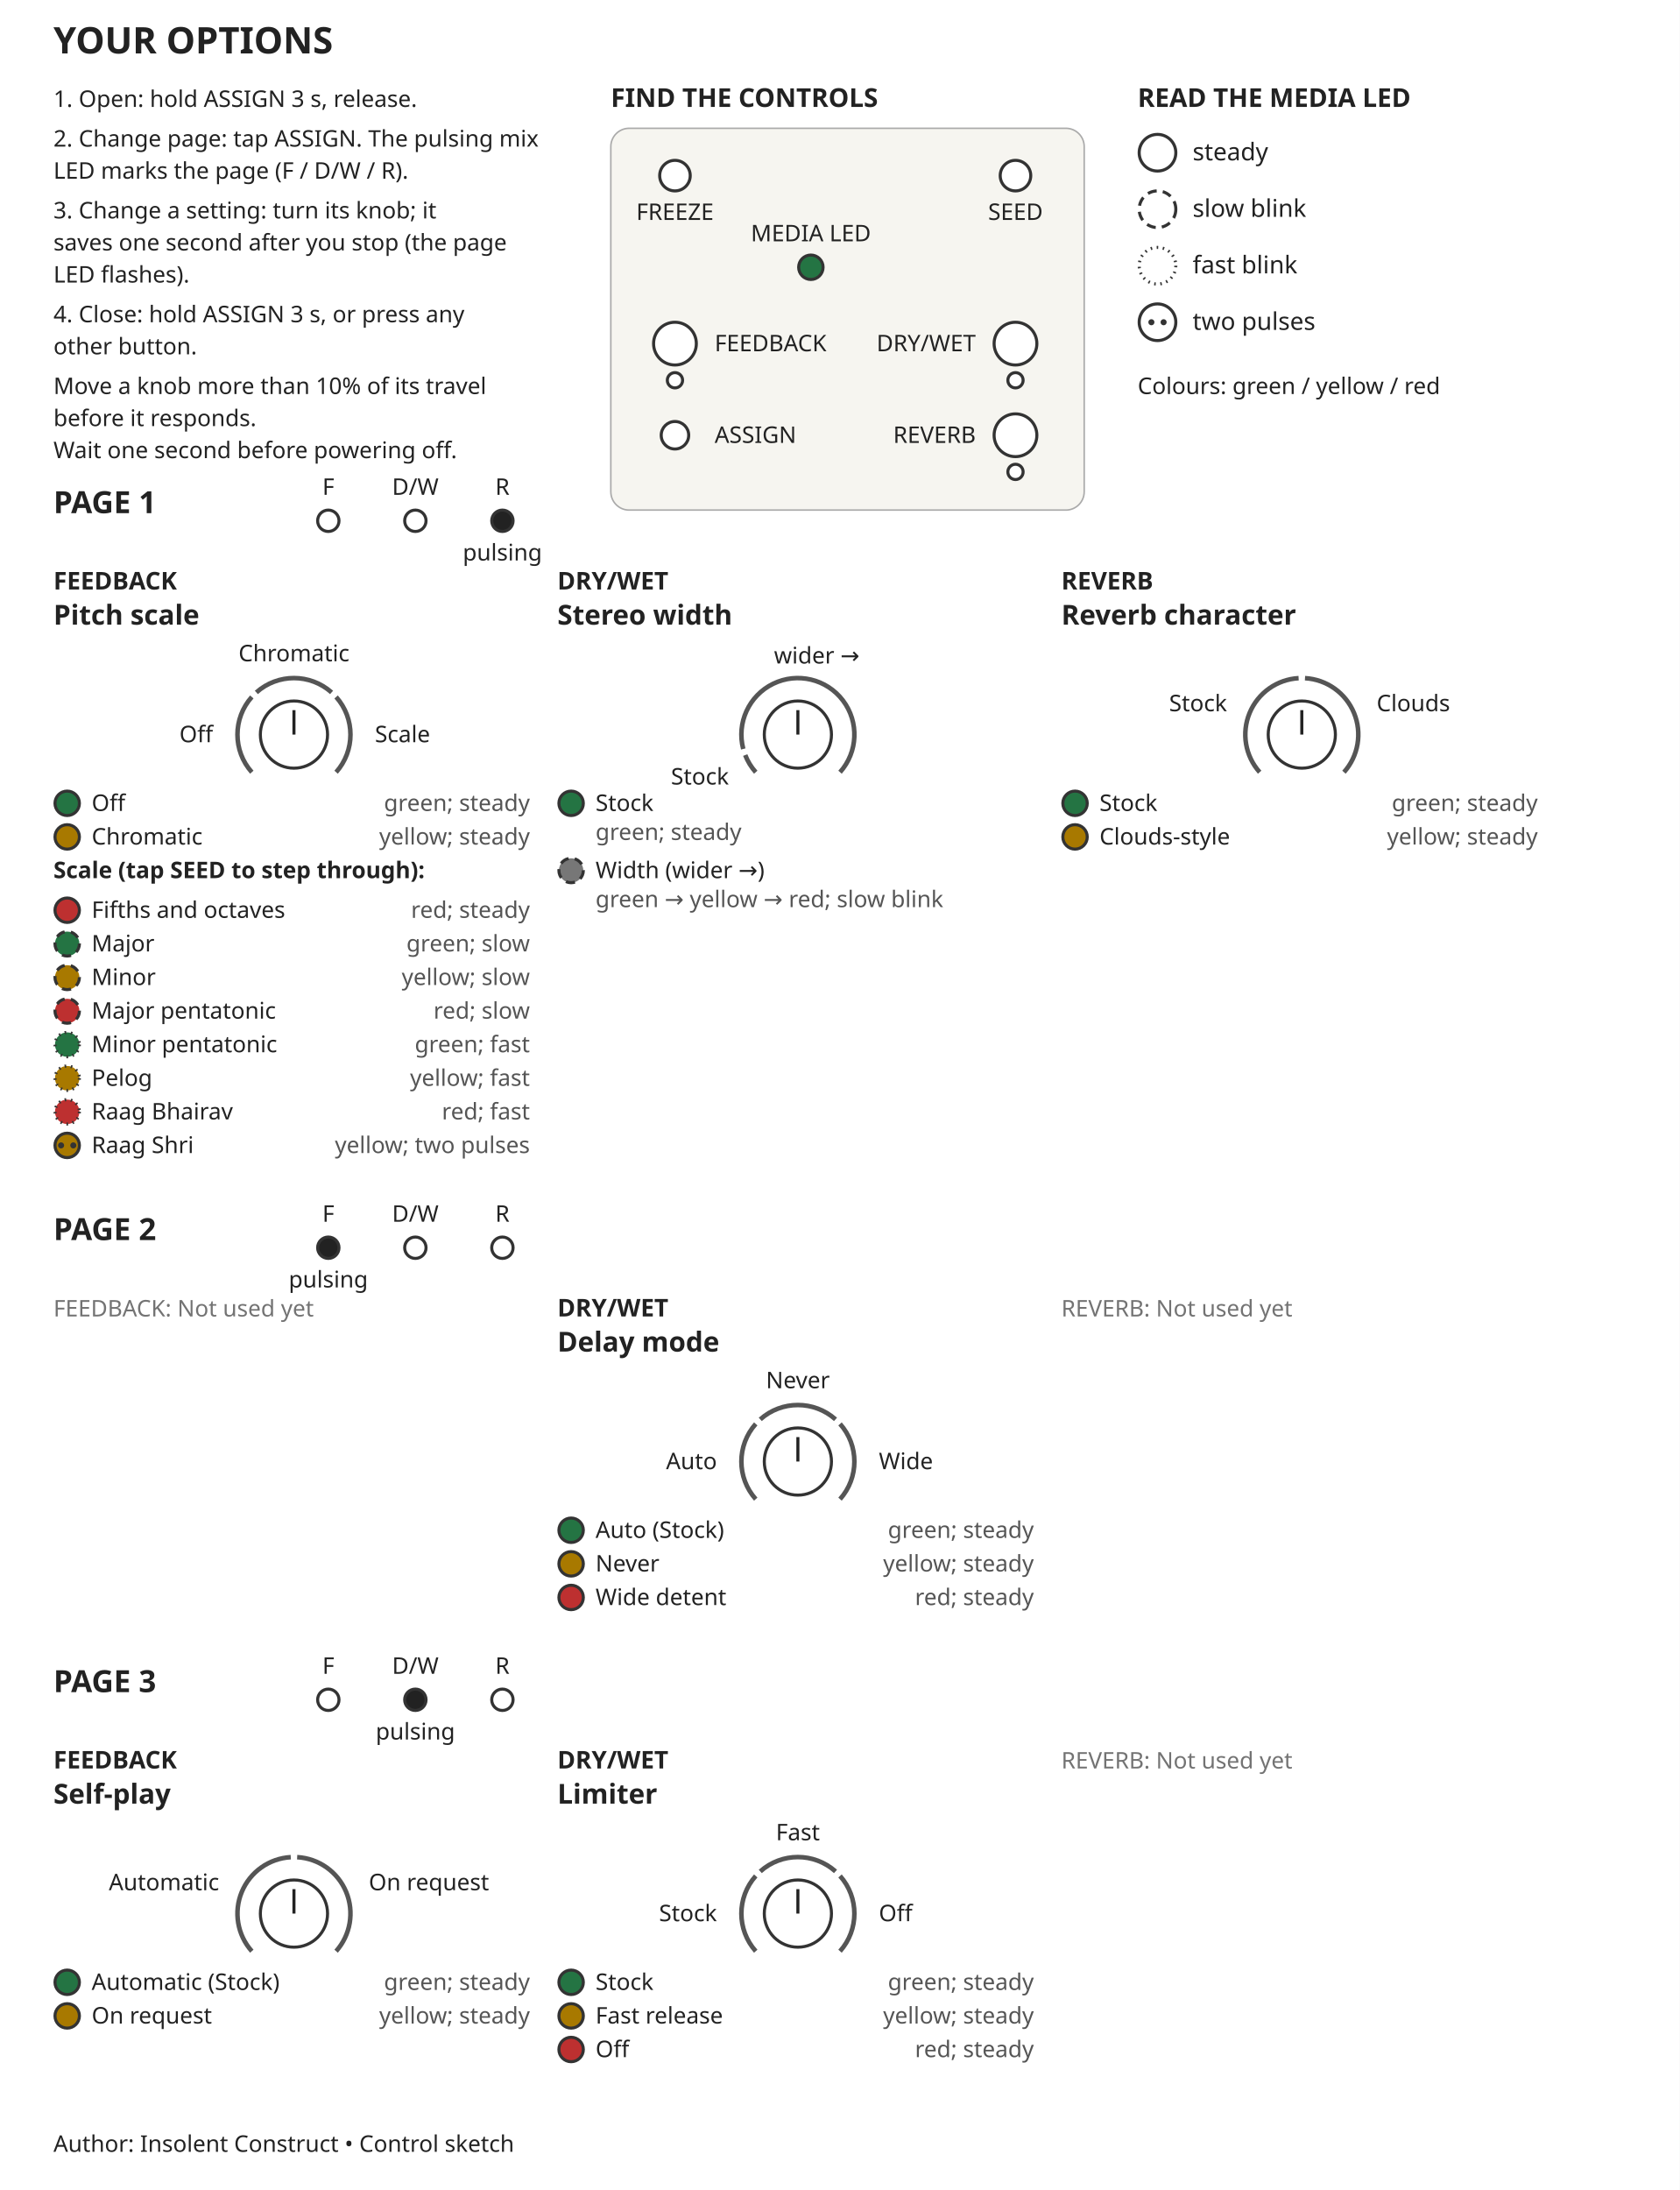
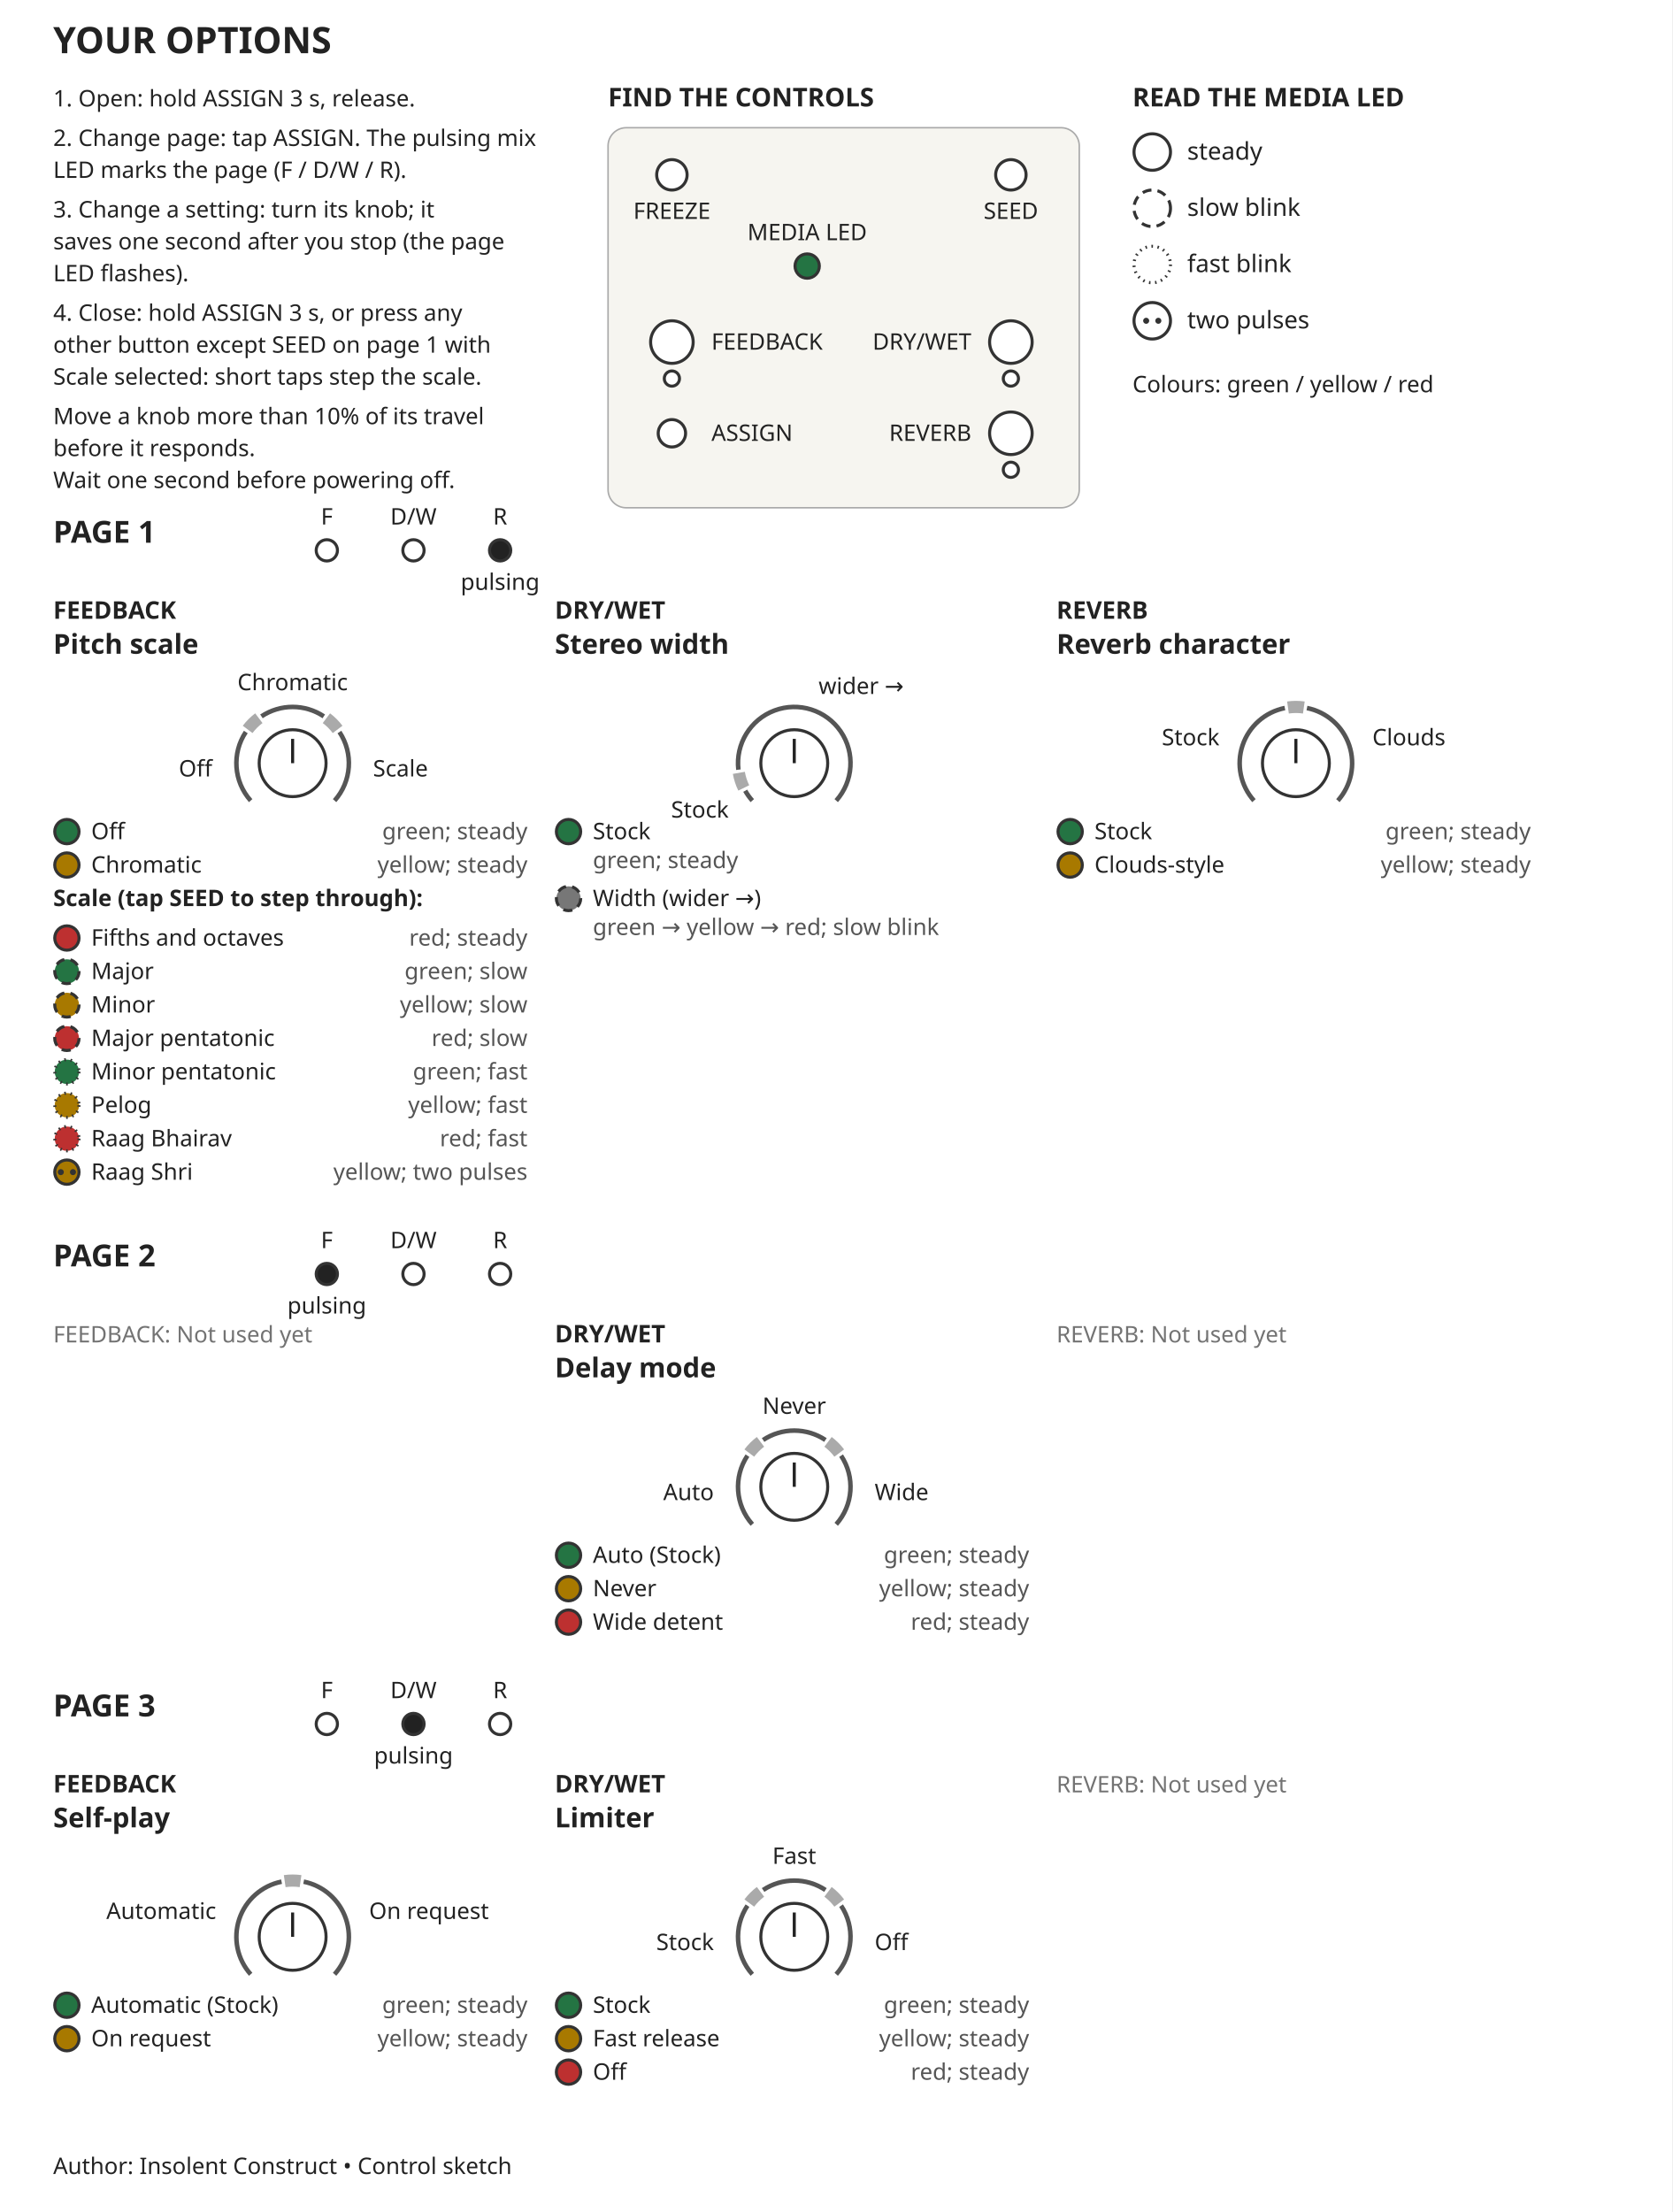
- <svg xmlns="http://www.w3.org/2000/svg" width="190mm" height="247.69mm" viewBox="0 0 1100 1434" role="img" aria-labelledby="title desc">
+ <svg xmlns="http://www.w3.org/2000/svg" width="190mm" height="251.32mm" viewBox="0 0 1100 1455" role="img" aria-labelledby="title desc">
  <rect width="100%" height="100%" fill="white" />
  <g font-family="sans-serif" fill="#222">
    <text x="35" y="35" font-size="24" font-weight="bold" fill="#222" text-anchor="start">YOUR OPTIONS</text>
    <text x="35" y="70" font-size="15" font-weight="normal" fill="#222" text-anchor="start">1. Open: hold ASSIGN 3 s, release.</text>
    <text x="35" y="96" font-size="15" font-weight="normal" fill="#222" text-anchor="start">2. Change page: tap ASSIGN. The pulsing mix</text>
    <text x="35" y="117" font-size="15" font-weight="normal" fill="#222" text-anchor="start">LED marks the page (F / D/W / R).</text>
    <text x="35" y="143" font-size="15" font-weight="normal" fill="#222" text-anchor="start">3. Change a setting: turn its knob; it</text>
    <text x="35" y="164" font-size="15" font-weight="normal" fill="#222" text-anchor="start">saves one second after you stop (the page</text>
    <text x="35" y="185" font-size="15" font-weight="normal" fill="#222" text-anchor="start">LED flashes).</text>
    <text x="35" y="211" font-size="15" font-weight="normal" fill="#222" text-anchor="start">4. Close: hold ASSIGN 3 s, or press any</text>
-     <text x="35" y="232" font-size="15" font-weight="normal" fill="#222" text-anchor="start">other button.</text>
-     <text x="35" y="258" font-size="15" font-weight="normal" fill="#222" text-anchor="start">Move a knob more than 10% of its travel</text>
-     <text x="35" y="279" font-size="15" font-weight="normal" fill="#222" text-anchor="start">before it responds.</text>
-     <text x="35" y="300" font-size="15" font-weight="normal" fill="#222" text-anchor="start">Wait one second before powering off.</text>
+     <text x="35" y="232" font-size="15" font-weight="normal" fill="#222" text-anchor="start">other button except SEED on page 1 with</text>
+     <text x="35" y="253" font-size="15" font-weight="normal" fill="#222" text-anchor="start">Scale selected: short taps step the scale.</text>
+     <text x="35" y="279" font-size="15" font-weight="normal" fill="#222" text-anchor="start">Move a knob more than 10% of its travel</text>
+     <text x="35" y="300" font-size="15" font-weight="normal" fill="#222" text-anchor="start">before it responds.</text>
+     <text x="35" y="321" font-size="15" font-weight="normal" fill="#222" text-anchor="start">Wait one second before powering off.</text>
    <text x="400" y="70" font-size="17" font-weight="bold" fill="#222" text-anchor="start">FIND THE CONTROLS</text>
    <rect x="400" y="84" width="310" height="250" rx="12" fill="#f6f5f0" stroke="#aaa" />
    <circle cx="442" cy="115" r="10" fill="white" stroke="#333" stroke-width="2" />
    <text x="442" y="144" font-size="15" font-weight="normal" fill="#222" text-anchor="middle">FREEZE</text>
    <circle cx="665" cy="115" r="10" fill="white" stroke="#333" stroke-width="2" />
    <text x="665" y="144" font-size="15" font-weight="normal" fill="#222" text-anchor="middle">SEED</text>
    <circle cx="531" cy="175" r="8" fill="#247443" stroke="#333" stroke-width="2" />
    <text x="531" y="158" font-size="15" font-weight="normal" fill="#222" text-anchor="middle">MEDIA LED</text>
    <circle cx="442" cy="225" r="14" fill="white" stroke="#333" stroke-width="2" />
    <circle cx="442" cy="249" r="5" fill="white" stroke="#333" stroke-width="2" />
    <text x="468" y="230" font-size="15" font-weight="normal" fill="#222" text-anchor="start">FEEDBACK</text>
    <circle cx="665" cy="225" r="14" fill="white" stroke="#333" stroke-width="2" />
    <circle cx="665" cy="249" r="5" fill="white" stroke="#333" stroke-width="2" />
    <text x="639" y="230" font-size="15" font-weight="normal" fill="#222" text-anchor="end">DRY/WET</text>
    <circle cx="665" cy="285" r="14" fill="white" stroke="#333" stroke-width="2" />
    <circle cx="665" cy="309" r="5" fill="white" stroke="#333" stroke-width="2" />
    <text x="639" y="290" font-size="15" font-weight="normal" fill="#222" text-anchor="end">REVERB</text>
    <circle cx="442" cy="285" r="9" fill="white" stroke="#333" stroke-width="2" />
    <text x="468" y="290" font-size="15" font-weight="normal" fill="#222" text-anchor="start">ASSIGN</text>
    <text x="745" y="70" font-size="17" font-weight="bold" fill="#222" text-anchor="start">READ THE MEDIA LED</text>
    <circle cx="758" cy="100" r="12" fill="white" stroke="#333" stroke-width="2" />
    <text x="781" y="105" font-size="16" font-weight="normal" fill="#222" text-anchor="start">steady</text>
    <circle cx="758" cy="137" r="12" fill="white" stroke="#333" stroke-width="2" stroke-dasharray="6 4" />
    <text x="781" y="142" font-size="16" font-weight="normal" fill="#222" text-anchor="start">slow blink</text>
    <circle cx="758" cy="174" r="12" fill="white" stroke="#333" stroke-width="2" stroke-dasharray="1 3" />
    <text x="781" y="179" font-size="16" font-weight="normal" fill="#222" text-anchor="start">fast blink</text>
    <circle cx="758" cy="211" r="12" fill="white" stroke="#333" stroke-width="2" />
    <circle cx="754" cy="211" r="1" fill="#222" stroke="#333" stroke-width="2" />
    <circle cx="762" cy="211" r="1" fill="#222" stroke="#333" stroke-width="2" />
    <text x="781" y="216" font-size="16" font-weight="normal" fill="#222" text-anchor="start">two pulses</text>
    <text x="745" y="258" font-size="15" font-weight="normal" fill="#222" text-anchor="start">Colours: green / yellow / red</text>
-     <text x="35" y="336" font-size="20" font-weight="bold" fill="#222" text-anchor="start">PAGE 1</text>
-     <text x="215" y="324" font-size="15" font-weight="normal" fill="#222" text-anchor="middle">F</text>
-     <circle cx="215" cy="341" r="7" fill="white" stroke="#333" stroke-width="2" />
-     <text x="272" y="324" font-size="15" font-weight="normal" fill="#222" text-anchor="middle">D/W</text>
-     <circle cx="272" cy="341" r="7" fill="white" stroke="#333" stroke-width="2" />
-     <text x="329" y="324" font-size="15" font-weight="normal" fill="#222" text-anchor="middle">R</text>
-     <circle cx="329" cy="341" r="7" fill="#222" stroke="#333" stroke-width="2" />
-     <text x="329" y="367" font-size="15" font-weight="normal" fill="#222" text-anchor="middle">pulsing</text>
-     <text x="35" y="386" font-size="16" font-weight="bold" fill="#222" text-anchor="start">FEEDBACK</text>
-     <text x="35" y="409" font-size="18" font-weight="bold" fill="#222" text-anchor="start">Pitch scale</text>
-     <circle cx="192.5" cy="481" r="22" fill="white" stroke="#333" stroke-width="2" />
-     <path d="M 192.5 481 v -16" stroke="#222" stroke-width="2" />
-     <path d="M 164.900 505.642 A 37 37 0 0 1 164.900 456.358" fill="none" stroke="#555" stroke-width="3" />
-     <text x="139.5" y="486.0" font-size="15" font-weight="normal" fill="#222" text-anchor="end">Off</text>
-     <path d="M 167.858 453.400 A 37 37 0 0 1 217.142 453.400" fill="none" stroke="#555" stroke-width="3" />
-     <text x="192.5" y="433.0" font-size="15" font-weight="normal" fill="#222" text-anchor="middle">Chromatic</text>
-     <path d="M 220.100 456.358 A 37 37 0 0 1 220.100 505.642" fill="none" stroke="#555" stroke-width="3" />
-     <text x="245.5" y="486.0" font-size="15" font-weight="normal" fill="#222" text-anchor="start">Scale</text>
-     <circle cx="44" cy="526" r="8" fill="#247443" stroke="#333" stroke-width="2" />
-     <text x="60" y="531" font-size="15" font-weight="normal" fill="#222" text-anchor="start">Off</text>
-     <text x="347" y="531" font-size="15" font-weight="normal" fill="#555" text-anchor="end">green; steady</text>
-     <circle cx="44" cy="548" r="8" fill="#a87900" stroke="#333" stroke-width="2" />
-     <text x="60" y="553" font-size="15" font-weight="normal" fill="#222" text-anchor="start">Chromatic</text>
-     <text x="347" y="553" font-size="15" font-weight="normal" fill="#555" text-anchor="end">yellow; steady</text>
-     <text x="35" y="575" font-size="15" font-weight="bold" fill="#222" text-anchor="start">Scale (tap SEED to step through):</text>
-     <circle cx="44" cy="596" r="8" fill="#bd3030" stroke="#333" stroke-width="2" />
-     <text x="60" y="601" font-size="15" font-weight="normal" fill="#222" text-anchor="start">Fifths and octaves</text>
-     <text x="347" y="601" font-size="15" font-weight="normal" fill="#555" text-anchor="end">red; steady</text>
-     <circle cx="44" cy="618" r="8" fill="#247443" stroke="#333" stroke-width="2" stroke-dasharray="6 4" />
-     <text x="60" y="623" font-size="15" font-weight="normal" fill="#222" text-anchor="start">Major</text>
-     <text x="347" y="623" font-size="15" font-weight="normal" fill="#555" text-anchor="end">green; slow</text>
-     <circle cx="44" cy="640" r="8" fill="#a87900" stroke="#333" stroke-width="2" stroke-dasharray="6 4" />
-     <text x="60" y="645" font-size="15" font-weight="normal" fill="#222" text-anchor="start">Minor</text>
-     <text x="347" y="645" font-size="15" font-weight="normal" fill="#555" text-anchor="end">yellow; slow</text>
-     <circle cx="44" cy="662" r="8" fill="#bd3030" stroke="#333" stroke-width="2" stroke-dasharray="6 4" />
-     <text x="60" y="667" font-size="15" font-weight="normal" fill="#222" text-anchor="start">Major pentatonic</text>
-     <text x="347" y="667" font-size="15" font-weight="normal" fill="#555" text-anchor="end">red; slow</text>
-     <circle cx="44" cy="684" r="8" fill="#247443" stroke="#333" stroke-width="2" stroke-dasharray="1 3" />
-     <text x="60" y="689" font-size="15" font-weight="normal" fill="#222" text-anchor="start">Minor pentatonic</text>
-     <text x="347" y="689" font-size="15" font-weight="normal" fill="#555" text-anchor="end">green; fast</text>
-     <circle cx="44" cy="706" r="8" fill="#a87900" stroke="#333" stroke-width="2" stroke-dasharray="1 3" />
-     <text x="60" y="711" font-size="15" font-weight="normal" fill="#222" text-anchor="start">Pelog</text>
-     <text x="347" y="711" font-size="15" font-weight="normal" fill="#555" text-anchor="end">yellow; fast</text>
-     <circle cx="44" cy="728" r="8" fill="#bd3030" stroke="#333" stroke-width="2" stroke-dasharray="1 3" />
-     <text x="60" y="733" font-size="15" font-weight="normal" fill="#222" text-anchor="start">Raag Bhairav</text>
-     <text x="347" y="733" font-size="15" font-weight="normal" fill="#555" text-anchor="end">red; fast</text>
-     <circle cx="44" cy="750" r="8" fill="#a87900" stroke="#333" stroke-width="2" />
-     <circle cx="40" cy="750" r="1" fill="#222" stroke="#333" stroke-width="2" />
-     <circle cx="48" cy="750" r="1" fill="#222" stroke="#333" stroke-width="2" />
-     <text x="60" y="755" font-size="15" font-weight="normal" fill="#222" text-anchor="start">Raag Shri</text>
-     <text x="347" y="755" font-size="15" font-weight="normal" fill="#555" text-anchor="end">yellow; two pulses</text>
-     <text x="365" y="386" font-size="16" font-weight="bold" fill="#222" text-anchor="start">DRY/WET</text>
-     <text x="365" y="409" font-size="18" font-weight="bold" fill="#222" text-anchor="start">Stereo width</text>
-     <circle cx="522.5" cy="481" r="22" fill="white" stroke="#333" stroke-width="2" />
-     <path d="M 522.5 481 v -16" stroke="#222" stroke-width="2" />
-     <path d="M 494.900 505.642 A 37 37 0 0 1 488.013 494.404" fill="none" stroke="#555" stroke-width="3" />
-     <text x="477.31" y="513.69" font-size="15" font-weight="normal" fill="#222" text-anchor="end">Stock</text>
-     <path d="M 486.721 490.427 A 37 37 0 1 1 550.100 505.642" fill="none" stroke="#555" stroke-width="3" />
-     <text x="534.87" y="434.46" font-size="15" font-weight="normal" fill="#222" text-anchor="middle">wider →</text>
-     <circle cx="374" cy="526" r="8" fill="#247443" stroke="#333" stroke-width="2" />
-     <text x="390" y="531" font-size="15" font-weight="normal" fill="#222" text-anchor="start">Stock</text>
-     <text x="390" y="550" font-size="15" font-weight="normal" fill="#555" text-anchor="start">green; steady</text>
-     <circle cx="374" cy="570" r="8" fill="#777" stroke="#333" stroke-width="2" stroke-dasharray="6 4" />
-     <text x="390" y="575" font-size="15" font-weight="normal" fill="#222" text-anchor="start">Width (wider →)</text>
-     <text x="390" y="594" font-size="15" font-weight="normal" fill="#555" text-anchor="start">green → yellow → red; slow blink</text>
-     <text x="695" y="386" font-size="16" font-weight="bold" fill="#222" text-anchor="start">REVERB</text>
-     <text x="695" y="409" font-size="18" font-weight="bold" fill="#222" text-anchor="start">Reverb character</text>
-     <circle cx="852.5" cy="481" r="22" fill="white" stroke="#333" stroke-width="2" />
-     <path d="M 852.5 481 v -16" stroke="#222" stroke-width="2" />
-     <path d="M 824.900 505.642 A 37 37 0 0 1 850.409 444.059" fill="none" stroke="#555" stroke-width="3" />
-     <text x="803.53" y="465.72" font-size="15" font-weight="normal" fill="#222" text-anchor="end">Stock</text>
-     <path d="M 854.591 444.059 A 37 37 0 0 1 880.100 505.642" fill="none" stroke="#555" stroke-width="3" />
-     <text x="901.47" y="465.72" font-size="15" font-weight="normal" fill="#222" text-anchor="start">Clouds</text>
-     <circle cx="704" cy="526" r="8" fill="#247443" stroke="#333" stroke-width="2" />
-     <text x="720" y="531" font-size="15" font-weight="normal" fill="#222" text-anchor="start">Stock</text>
-     <text x="1007" y="531" font-size="15" font-weight="normal" fill="#555" text-anchor="end">green; steady</text>
-     <circle cx="704" cy="548" r="8" fill="#a87900" stroke="#333" stroke-width="2" />
-     <text x="720" y="553" font-size="15" font-weight="normal" fill="#222" text-anchor="start">Clouds-style</text>
-     <text x="1007" y="553" font-size="15" font-weight="normal" fill="#555" text-anchor="end">yellow; steady</text>
-     <text x="35" y="812" font-size="20" font-weight="bold" fill="#222" text-anchor="start">PAGE 2</text>
-     <text x="215" y="800" font-size="15" font-weight="normal" fill="#222" text-anchor="middle">F</text>
-     <circle cx="215" cy="817" r="7" fill="#222" stroke="#333" stroke-width="2" />
-     <text x="215" y="843" font-size="15" font-weight="normal" fill="#222" text-anchor="middle">pulsing</text>
-     <text x="272" y="800" font-size="15" font-weight="normal" fill="#222" text-anchor="middle">D/W</text>
-     <circle cx="272" cy="817" r="7" fill="white" stroke="#333" stroke-width="2" />
-     <text x="329" y="800" font-size="15" font-weight="normal" fill="#222" text-anchor="middle">R</text>
-     <circle cx="329" cy="817" r="7" fill="white" stroke="#333" stroke-width="2" />
-     <text x="35" y="862" font-size="15" font-weight="normal" fill="#737373" text-anchor="start">FEEDBACK: Not used yet</text>
-     <text x="365" y="862" font-size="16" font-weight="bold" fill="#222" text-anchor="start">DRY/WET</text>
-     <text x="365" y="885" font-size="18" font-weight="bold" fill="#222" text-anchor="start">Delay mode</text>
-     <circle cx="522.5" cy="957" r="22" fill="white" stroke="#333" stroke-width="2" />
-     <path d="M 522.5 957 v -16" stroke="#222" stroke-width="2" />
-     <path d="M 494.900 981.642 A 37 37 0 0 1 494.900 932.358" fill="none" stroke="#555" stroke-width="3" />
-     <text x="469.5" y="962.0" font-size="15" font-weight="normal" fill="#222" text-anchor="end">Auto</text>
-     <path d="M 497.858 929.400 A 37 37 0 0 1 547.142 929.400" fill="none" stroke="#555" stroke-width="3" />
-     <text x="522.5" y="909.0" font-size="15" font-weight="normal" fill="#222" text-anchor="middle">Never</text>
-     <path d="M 550.100 932.358 A 37 37 0 0 1 550.100 981.642" fill="none" stroke="#555" stroke-width="3" />
-     <text x="575.5" y="962.0" font-size="15" font-weight="normal" fill="#222" text-anchor="start">Wide</text>
-     <circle cx="374" cy="1002" r="8" fill="#247443" stroke="#333" stroke-width="2" />
-     <text x="390" y="1007" font-size="15" font-weight="normal" fill="#222" text-anchor="start">Auto (Stock)</text>
-     <text x="677" y="1007" font-size="15" font-weight="normal" fill="#555" text-anchor="end">green; steady</text>
-     <circle cx="374" cy="1024" r="8" fill="#a87900" stroke="#333" stroke-width="2" />
-     <text x="390" y="1029" font-size="15" font-weight="normal" fill="#222" text-anchor="start">Never</text>
-     <text x="677" y="1029" font-size="15" font-weight="normal" fill="#555" text-anchor="end">yellow; steady</text>
-     <circle cx="374" cy="1046" r="8" fill="#bd3030" stroke="#333" stroke-width="2" />
-     <text x="390" y="1051" font-size="15" font-weight="normal" fill="#222" text-anchor="start">Wide detent</text>
-     <text x="677" y="1051" font-size="15" font-weight="normal" fill="#555" text-anchor="end">red; steady</text>
-     <text x="695" y="862" font-size="15" font-weight="normal" fill="#737373" text-anchor="start">REVERB: Not used yet</text>
-     <text x="35" y="1108" font-size="20" font-weight="bold" fill="#222" text-anchor="start">PAGE 3</text>
-     <text x="215" y="1096" font-size="15" font-weight="normal" fill="#222" text-anchor="middle">F</text>
-     <circle cx="215" cy="1113" r="7" fill="white" stroke="#333" stroke-width="2" />
-     <text x="272" y="1096" font-size="15" font-weight="normal" fill="#222" text-anchor="middle">D/W</text>
-     <circle cx="272" cy="1113" r="7" fill="#222" stroke="#333" stroke-width="2" />
-     <text x="272" y="1139" font-size="15" font-weight="normal" fill="#222" text-anchor="middle">pulsing</text>
-     <text x="329" y="1096" font-size="15" font-weight="normal" fill="#222" text-anchor="middle">R</text>
-     <circle cx="329" cy="1113" r="7" fill="white" stroke="#333" stroke-width="2" />
-     <text x="35" y="1158" font-size="16" font-weight="bold" fill="#222" text-anchor="start">FEEDBACK</text>
-     <text x="35" y="1181" font-size="18" font-weight="bold" fill="#222" text-anchor="start">Self-play</text>
-     <circle cx="192.5" cy="1253" r="22" fill="white" stroke="#333" stroke-width="2" />
-     <path d="M 192.5 1253 v -16" stroke="#222" stroke-width="2" />
-     <path d="M 164.900 1277.642 A 37 37 0 0 1 190.409 1216.059" fill="none" stroke="#555" stroke-width="3" />
-     <text x="143.53" y="1237.72" font-size="15" font-weight="normal" fill="#222" text-anchor="end">Automatic</text>
-     <path d="M 194.591 1216.059 A 37 37 0 0 1 220.100 1277.642" fill="none" stroke="#555" stroke-width="3" />
-     <text x="241.47" y="1237.72" font-size="15" font-weight="normal" fill="#222" text-anchor="start">On request</text>
-     <circle cx="44" cy="1298" r="8" fill="#247443" stroke="#333" stroke-width="2" />
-     <text x="60" y="1303" font-size="15" font-weight="normal" fill="#222" text-anchor="start">Automatic (Stock)</text>
-     <text x="347" y="1303" font-size="15" font-weight="normal" fill="#555" text-anchor="end">green; steady</text>
-     <circle cx="44" cy="1320" r="8" fill="#a87900" stroke="#333" stroke-width="2" />
-     <text x="60" y="1325" font-size="15" font-weight="normal" fill="#222" text-anchor="start">On request</text>
-     <text x="347" y="1325" font-size="15" font-weight="normal" fill="#555" text-anchor="end">yellow; steady</text>
-     <text x="365" y="1158" font-size="16" font-weight="bold" fill="#222" text-anchor="start">DRY/WET</text>
-     <text x="365" y="1181" font-size="18" font-weight="bold" fill="#222" text-anchor="start">Limiter</text>
-     <circle cx="522.5" cy="1253" r="22" fill="white" stroke="#333" stroke-width="2" />
-     <path d="M 522.5 1253 v -16" stroke="#222" stroke-width="2" />
-     <path d="M 494.900 1277.642 A 37 37 0 0 1 494.900 1228.358" fill="none" stroke="#555" stroke-width="3" />
-     <text x="469.5" y="1258.0" font-size="15" font-weight="normal" fill="#222" text-anchor="end">Stock</text>
-     <path d="M 497.858 1225.400 A 37 37 0 0 1 547.142 1225.400" fill="none" stroke="#555" stroke-width="3" />
-     <text x="522.5" y="1205.0" font-size="15" font-weight="normal" fill="#222" text-anchor="middle">Fast</text>
-     <path d="M 550.100 1228.358 A 37 37 0 0 1 550.100 1277.642" fill="none" stroke="#555" stroke-width="3" />
-     <text x="575.5" y="1258.0" font-size="15" font-weight="normal" fill="#222" text-anchor="start">Off</text>
-     <circle cx="374" cy="1298" r="8" fill="#247443" stroke="#333" stroke-width="2" />
-     <text x="390" y="1303" font-size="15" font-weight="normal" fill="#222" text-anchor="start">Stock</text>
-     <text x="677" y="1303" font-size="15" font-weight="normal" fill="#555" text-anchor="end">green; steady</text>
-     <circle cx="374" cy="1320" r="8" fill="#a87900" stroke="#333" stroke-width="2" />
-     <text x="390" y="1325" font-size="15" font-weight="normal" fill="#222" text-anchor="start">Fast release</text>
-     <text x="677" y="1325" font-size="15" font-weight="normal" fill="#555" text-anchor="end">yellow; steady</text>
-     <circle cx="374" cy="1342" r="8" fill="#bd3030" stroke="#333" stroke-width="2" />
-     <text x="390" y="1347" font-size="15" font-weight="normal" fill="#222" text-anchor="start">Off</text>
-     <text x="677" y="1347" font-size="15" font-weight="normal" fill="#555" text-anchor="end">red; steady</text>
-     <text x="695" y="1158" font-size="15" font-weight="normal" fill="#737373" text-anchor="start">REVERB: Not used yet</text>
-     <text x="35" y="1409" font-size="15" font-weight="normal" fill="#222" text-anchor="start">Author: Insolent Construct • Control sketch</text>
+     <text x="35" y="357" font-size="20" font-weight="bold" fill="#222" text-anchor="start">PAGE 1</text>
+     <text x="215" y="345" font-size="15" font-weight="normal" fill="#222" text-anchor="middle">F</text>
+     <circle cx="215" cy="362" r="7" fill="white" stroke="#333" stroke-width="2" />
+     <text x="272" y="345" font-size="15" font-weight="normal" fill="#222" text-anchor="middle">D/W</text>
+     <circle cx="272" cy="362" r="7" fill="white" stroke="#333" stroke-width="2" />
+     <text x="329" y="345" font-size="15" font-weight="normal" fill="#222" text-anchor="middle">R</text>
+     <circle cx="329" cy="362" r="7" fill="#222" stroke="#333" stroke-width="2" />
+     <text x="329" y="388" font-size="15" font-weight="normal" fill="#222" text-anchor="middle">pulsing</text>
+     <text x="35" y="407" font-size="16" font-weight="bold" fill="#222" text-anchor="start">FEEDBACK</text>
+     <text x="35" y="430" font-size="18" font-weight="bold" fill="#222" text-anchor="start">Pitch scale</text>
+     <circle cx="192.5" cy="502" r="22" fill="white" stroke="#333" stroke-width="2" />
+     <path d="M 192.5 502 v -16" stroke="#222" stroke-width="2" />
+     <path d="M 164.900 526.642 A 37 37 0 0 1 161.703 481.492" fill="none" stroke="#555" stroke-width="3" />
+     <text x="139.63" y="510.74" font-size="15" font-weight="normal" fill="#222" text-anchor="end">Off</text>
+     <path d="M 171.992 471.203 A 37 37 0 0 1 213.008 471.203" fill="none" stroke="#555" stroke-width="3" />
+     <text x="192.5" y="454.0" font-size="15" font-weight="normal" fill="#222" text-anchor="middle">Chromatic</text>
+     <path d="M 223.297 481.492 A 37 37 0 0 1 220.100 526.642" fill="none" stroke="#555" stroke-width="3" />
+     <text x="245.37" y="510.74" font-size="15" font-weight="normal" fill="#222" text-anchor="start">Scale</text>
+     <path d="M 162.912 479.784 A 37 37 0 0 1 170.284 472.412" fill="none" stroke="#aaa" stroke-width="8" />
+     <path d="M 214.716 472.412 A 37 37 0 0 1 222.088 479.784" fill="none" stroke="#aaa" stroke-width="8" />
+     <circle cx="44" cy="547" r="8" fill="#247443" stroke="#333" stroke-width="2" />
+     <text x="60" y="552" font-size="15" font-weight="normal" fill="#222" text-anchor="start">Off</text>
+     <text x="347" y="552" font-size="15" font-weight="normal" fill="#555" text-anchor="end">green; steady</text>
+     <circle cx="44" cy="569" r="8" fill="#a87900" stroke="#333" stroke-width="2" />
+     <text x="60" y="574" font-size="15" font-weight="normal" fill="#222" text-anchor="start">Chromatic</text>
+     <text x="347" y="574" font-size="15" font-weight="normal" fill="#555" text-anchor="end">yellow; steady</text>
+     <text x="35" y="596" font-size="15" font-weight="bold" fill="#222" text-anchor="start">Scale (tap SEED to step through):</text>
+     <circle cx="44" cy="617" r="8" fill="#bd3030" stroke="#333" stroke-width="2" />
+     <text x="60" y="622" font-size="15" font-weight="normal" fill="#222" text-anchor="start">Fifths and octaves</text>
+     <text x="347" y="622" font-size="15" font-weight="normal" fill="#555" text-anchor="end">red; steady</text>
+     <circle cx="44" cy="639" r="8" fill="#247443" stroke="#333" stroke-width="2" stroke-dasharray="6 4" />
+     <text x="60" y="644" font-size="15" font-weight="normal" fill="#222" text-anchor="start">Major</text>
+     <text x="347" y="644" font-size="15" font-weight="normal" fill="#555" text-anchor="end">green; slow</text>
+     <circle cx="44" cy="661" r="8" fill="#a87900" stroke="#333" stroke-width="2" stroke-dasharray="6 4" />
+     <text x="60" y="666" font-size="15" font-weight="normal" fill="#222" text-anchor="start">Minor</text>
+     <text x="347" y="666" font-size="15" font-weight="normal" fill="#555" text-anchor="end">yellow; slow</text>
+     <circle cx="44" cy="683" r="8" fill="#bd3030" stroke="#333" stroke-width="2" stroke-dasharray="6 4" />
+     <text x="60" y="688" font-size="15" font-weight="normal" fill="#222" text-anchor="start">Major pentatonic</text>
+     <text x="347" y="688" font-size="15" font-weight="normal" fill="#555" text-anchor="end">red; slow</text>
+     <circle cx="44" cy="705" r="8" fill="#247443" stroke="#333" stroke-width="2" stroke-dasharray="1 3" />
+     <text x="60" y="710" font-size="15" font-weight="normal" fill="#222" text-anchor="start">Minor pentatonic</text>
+     <text x="347" y="710" font-size="15" font-weight="normal" fill="#555" text-anchor="end">green; fast</text>
+     <circle cx="44" cy="727" r="8" fill="#a87900" stroke="#333" stroke-width="2" stroke-dasharray="1 3" />
+     <text x="60" y="732" font-size="15" font-weight="normal" fill="#222" text-anchor="start">Pelog</text>
+     <text x="347" y="732" font-size="15" font-weight="normal" fill="#555" text-anchor="end">yellow; fast</text>
+     <circle cx="44" cy="749" r="8" fill="#bd3030" stroke="#333" stroke-width="2" stroke-dasharray="1 3" />
+     <text x="60" y="754" font-size="15" font-weight="normal" fill="#222" text-anchor="start">Raag Bhairav</text>
+     <text x="347" y="754" font-size="15" font-weight="normal" fill="#555" text-anchor="end">red; fast</text>
+     <circle cx="44" cy="771" r="8" fill="#a87900" stroke="#333" stroke-width="2" />
+     <circle cx="40" cy="771" r="1" fill="#222" stroke="#333" stroke-width="2" />
+     <circle cx="48" cy="771" r="1" fill="#222" stroke="#333" stroke-width="2" />
+     <text x="60" y="776" font-size="15" font-weight="normal" fill="#222" text-anchor="start">Raag Shri</text>
+     <text x="347" y="776" font-size="15" font-weight="normal" fill="#555" text-anchor="end">yellow; two pulses</text>
+     <text x="365" y="407" font-size="16" font-weight="bold" fill="#222" text-anchor="start">DRY/WET</text>
+     <text x="365" y="430" font-size="18" font-weight="bold" fill="#222" text-anchor="start">Stereo width</text>
+     <circle cx="522.5" cy="502" r="22" fill="white" stroke="#333" stroke-width="2" />
+     <path d="M 522.5 502 v -16" stroke="#222" stroke-width="2" />
+     <path d="M 494.900 526.642 A 37 37 0 0 1 490.246 520.130" fill="none" stroke="#555" stroke-width="3" />
+     <text x="479.38" y="537.81" font-size="15" font-weight="normal" fill="#222" text-anchor="end">Stock</text>
+     <path d="M 485.750 506.291 A 37 37 0 1 1 550.100 526.642" fill="none" stroke="#555" stroke-width="3" />
+     <text x="538.48" y="456.47" font-size="15" font-weight="normal" fill="#222" text-anchor="start">wider →</text>
+     <path d="M 489.273 518.278 A 37 37 0 0 1 486.051 508.361" fill="none" stroke="#aaa" stroke-width="8" />
+     <circle cx="374" cy="547" r="8" fill="#247443" stroke="#333" stroke-width="2" />
+     <text x="390" y="552" font-size="15" font-weight="normal" fill="#222" text-anchor="start">Stock</text>
+     <text x="390" y="571" font-size="15" font-weight="normal" fill="#555" text-anchor="start">green; steady</text>
+     <circle cx="374" cy="591" r="8" fill="#777" stroke="#333" stroke-width="2" stroke-dasharray="6 4" />
+     <text x="390" y="596" font-size="15" font-weight="normal" fill="#222" text-anchor="start">Width (wider →)</text>
+     <text x="390" y="615" font-size="15" font-weight="normal" fill="#555" text-anchor="start">green → yellow → red; slow blink</text>
+     <text x="695" y="407" font-size="16" font-weight="bold" fill="#222" text-anchor="start">REVERB</text>
+     <text x="695" y="430" font-size="18" font-weight="bold" fill="#222" text-anchor="start">Reverb character</text>
+     <circle cx="852.5" cy="502" r="22" fill="white" stroke="#333" stroke-width="2" />
+     <path d="M 852.5 502 v -16" stroke="#222" stroke-width="2" />
+     <path d="M 824.900 526.642 A 37 37 0 0 1 845.225 465.722" fill="none" stroke="#555" stroke-width="3" />
+     <text x="802.22" y="490.23" font-size="15" font-weight="normal" fill="#222" text-anchor="end">Stock</text>
+     <path d="M 859.775 465.722 A 37 37 0 0 1 880.100 526.642" fill="none" stroke="#555" stroke-width="3" />
+     <text x="902.78" y="490.23" font-size="15" font-weight="normal" fill="#222" text-anchor="start">Clouds</text>
+     <path d="M 847.287 465.369 A 37 37 0 0 1 857.713 465.369" fill="none" stroke="#aaa" stroke-width="8" />
+     <circle cx="704" cy="547" r="8" fill="#247443" stroke="#333" stroke-width="2" />
+     <text x="720" y="552" font-size="15" font-weight="normal" fill="#222" text-anchor="start">Stock</text>
+     <text x="1007" y="552" font-size="15" font-weight="normal" fill="#555" text-anchor="end">green; steady</text>
+     <circle cx="704" cy="569" r="8" fill="#a87900" stroke="#333" stroke-width="2" />
+     <text x="720" y="574" font-size="15" font-weight="normal" fill="#222" text-anchor="start">Clouds-style</text>
+     <text x="1007" y="574" font-size="15" font-weight="normal" fill="#555" text-anchor="end">yellow; steady</text>
+     <text x="35" y="833" font-size="20" font-weight="bold" fill="#222" text-anchor="start">PAGE 2</text>
+     <text x="215" y="821" font-size="15" font-weight="normal" fill="#222" text-anchor="middle">F</text>
+     <circle cx="215" cy="838" r="7" fill="#222" stroke="#333" stroke-width="2" />
+     <text x="215" y="864" font-size="15" font-weight="normal" fill="#222" text-anchor="middle">pulsing</text>
+     <text x="272" y="821" font-size="15" font-weight="normal" fill="#222" text-anchor="middle">D/W</text>
+     <circle cx="272" cy="838" r="7" fill="white" stroke="#333" stroke-width="2" />
+     <text x="329" y="821" font-size="15" font-weight="normal" fill="#222" text-anchor="middle">R</text>
+     <circle cx="329" cy="838" r="7" fill="white" stroke="#333" stroke-width="2" />
+     <text x="35" y="883" font-size="15" font-weight="normal" fill="#737373" text-anchor="start">FEEDBACK: Not used yet</text>
+     <text x="365" y="883" font-size="16" font-weight="bold" fill="#222" text-anchor="start">DRY/WET</text>
+     <text x="365" y="906" font-size="18" font-weight="bold" fill="#222" text-anchor="start">Delay mode</text>
+     <circle cx="522.5" cy="978" r="22" fill="white" stroke="#333" stroke-width="2" />
+     <path d="M 522.5 978 v -16" stroke="#222" stroke-width="2" />
+     <path d="M 494.900 1002.642 A 37 37 0 0 1 491.703 957.492" fill="none" stroke="#555" stroke-width="3" />
+     <text x="469.63" y="986.74" font-size="15" font-weight="normal" fill="#222" text-anchor="end">Auto</text>
+     <path d="M 501.992 947.203 A 37 37 0 0 1 543.008 947.203" fill="none" stroke="#555" stroke-width="3" />
+     <text x="522.5" y="930.0" font-size="15" font-weight="normal" fill="#222" text-anchor="middle">Never</text>
+     <path d="M 553.297 957.492 A 37 37 0 0 1 550.100 1002.642" fill="none" stroke="#555" stroke-width="3" />
+     <text x="575.37" y="986.74" font-size="15" font-weight="normal" fill="#222" text-anchor="start">Wide</text>
+     <path d="M 492.912 955.784 A 37 37 0 0 1 500.284 948.412" fill="none" stroke="#aaa" stroke-width="8" />
+     <path d="M 544.716 948.412 A 37 37 0 0 1 552.088 955.784" fill="none" stroke="#aaa" stroke-width="8" />
+     <circle cx="374" cy="1023" r="8" fill="#247443" stroke="#333" stroke-width="2" />
+     <text x="390" y="1028" font-size="15" font-weight="normal" fill="#222" text-anchor="start">Auto (Stock)</text>
+     <text x="677" y="1028" font-size="15" font-weight="normal" fill="#555" text-anchor="end">green; steady</text>
+     <circle cx="374" cy="1045" r="8" fill="#a87900" stroke="#333" stroke-width="2" />
+     <text x="390" y="1050" font-size="15" font-weight="normal" fill="#222" text-anchor="start">Never</text>
+     <text x="677" y="1050" font-size="15" font-weight="normal" fill="#555" text-anchor="end">yellow; steady</text>
+     <circle cx="374" cy="1067" r="8" fill="#bd3030" stroke="#333" stroke-width="2" />
+     <text x="390" y="1072" font-size="15" font-weight="normal" fill="#222" text-anchor="start">Wide detent</text>
+     <text x="677" y="1072" font-size="15" font-weight="normal" fill="#555" text-anchor="end">red; steady</text>
+     <text x="695" y="883" font-size="15" font-weight="normal" fill="#737373" text-anchor="start">REVERB: Not used yet</text>
+     <text x="35" y="1129" font-size="20" font-weight="bold" fill="#222" text-anchor="start">PAGE 3</text>
+     <text x="215" y="1117" font-size="15" font-weight="normal" fill="#222" text-anchor="middle">F</text>
+     <circle cx="215" cy="1134" r="7" fill="white" stroke="#333" stroke-width="2" />
+     <text x="272" y="1117" font-size="15" font-weight="normal" fill="#222" text-anchor="middle">D/W</text>
+     <circle cx="272" cy="1134" r="7" fill="#222" stroke="#333" stroke-width="2" />
+     <text x="272" y="1160" font-size="15" font-weight="normal" fill="#222" text-anchor="middle">pulsing</text>
+     <text x="329" y="1117" font-size="15" font-weight="normal" fill="#222" text-anchor="middle">R</text>
+     <circle cx="329" cy="1134" r="7" fill="white" stroke="#333" stroke-width="2" />
+     <text x="35" y="1179" font-size="16" font-weight="bold" fill="#222" text-anchor="start">FEEDBACK</text>
+     <text x="35" y="1202" font-size="18" font-weight="bold" fill="#222" text-anchor="start">Self-play</text>
+     <circle cx="192.5" cy="1274" r="22" fill="white" stroke="#333" stroke-width="2" />
+     <path d="M 192.5 1274 v -16" stroke="#222" stroke-width="2" />
+     <path d="M 164.900 1298.642 A 37 37 0 0 1 185.225 1237.722" fill="none" stroke="#555" stroke-width="3" />
+     <text x="142.22" y="1262.23" font-size="15" font-weight="normal" fill="#222" text-anchor="end">Automatic</text>
+     <path d="M 199.775 1237.722 A 37 37 0 0 1 220.100 1298.642" fill="none" stroke="#555" stroke-width="3" />
+     <text x="242.78" y="1262.23" font-size="15" font-weight="normal" fill="#222" text-anchor="start">On request</text>
+     <path d="M 187.287 1237.369 A 37 37 0 0 1 197.713 1237.369" fill="none" stroke="#aaa" stroke-width="8" />
+     <circle cx="44" cy="1319" r="8" fill="#247443" stroke="#333" stroke-width="2" />
+     <text x="60" y="1324" font-size="15" font-weight="normal" fill="#222" text-anchor="start">Automatic (Stock)</text>
+     <text x="347" y="1324" font-size="15" font-weight="normal" fill="#555" text-anchor="end">green; steady</text>
+     <circle cx="44" cy="1341" r="8" fill="#a87900" stroke="#333" stroke-width="2" />
+     <text x="60" y="1346" font-size="15" font-weight="normal" fill="#222" text-anchor="start">On request</text>
+     <text x="347" y="1346" font-size="15" font-weight="normal" fill="#555" text-anchor="end">yellow; steady</text>
+     <text x="365" y="1179" font-size="16" font-weight="bold" fill="#222" text-anchor="start">DRY/WET</text>
+     <text x="365" y="1202" font-size="18" font-weight="bold" fill="#222" text-anchor="start">Limiter</text>
+     <circle cx="522.5" cy="1274" r="22" fill="white" stroke="#333" stroke-width="2" />
+     <path d="M 522.5 1274 v -16" stroke="#222" stroke-width="2" />
+     <path d="M 494.900 1298.642 A 37 37 0 0 1 491.703 1253.492" fill="none" stroke="#555" stroke-width="3" />
+     <text x="469.63" y="1282.74" font-size="15" font-weight="normal" fill="#222" text-anchor="end">Stock</text>
+     <path d="M 501.992 1243.203 A 37 37 0 0 1 543.008 1243.203" fill="none" stroke="#555" stroke-width="3" />
+     <text x="522.5" y="1226.0" font-size="15" font-weight="normal" fill="#222" text-anchor="middle">Fast</text>
+     <path d="M 553.297 1253.492 A 37 37 0 0 1 550.100 1298.642" fill="none" stroke="#555" stroke-width="3" />
+     <text x="575.37" y="1282.74" font-size="15" font-weight="normal" fill="#222" text-anchor="start">Off</text>
+     <path d="M 492.912 1251.784 A 37 37 0 0 1 500.284 1244.412" fill="none" stroke="#aaa" stroke-width="8" />
+     <path d="M 544.716 1244.412 A 37 37 0 0 1 552.088 1251.784" fill="none" stroke="#aaa" stroke-width="8" />
+     <circle cx="374" cy="1319" r="8" fill="#247443" stroke="#333" stroke-width="2" />
+     <text x="390" y="1324" font-size="15" font-weight="normal" fill="#222" text-anchor="start">Stock</text>
+     <text x="677" y="1324" font-size="15" font-weight="normal" fill="#555" text-anchor="end">green; steady</text>
+     <circle cx="374" cy="1341" r="8" fill="#a87900" stroke="#333" stroke-width="2" />
+     <text x="390" y="1346" font-size="15" font-weight="normal" fill="#222" text-anchor="start">Fast release</text>
+     <text x="677" y="1346" font-size="15" font-weight="normal" fill="#555" text-anchor="end">yellow; steady</text>
+     <circle cx="374" cy="1363" r="8" fill="#bd3030" stroke="#333" stroke-width="2" />
+     <text x="390" y="1368" font-size="15" font-weight="normal" fill="#222" text-anchor="start">Off</text>
+     <text x="677" y="1368" font-size="15" font-weight="normal" fill="#555" text-anchor="end">red; steady</text>
+     <text x="695" y="1179" font-size="15" font-weight="normal" fill="#737373" text-anchor="start">REVERB: Not used yet</text>
+     <text x="35" y="1430" font-size="15" font-weight="normal" fill="#222" text-anchor="start">Author: Insolent Construct • Control sketch</text>
  </g>
</svg>
